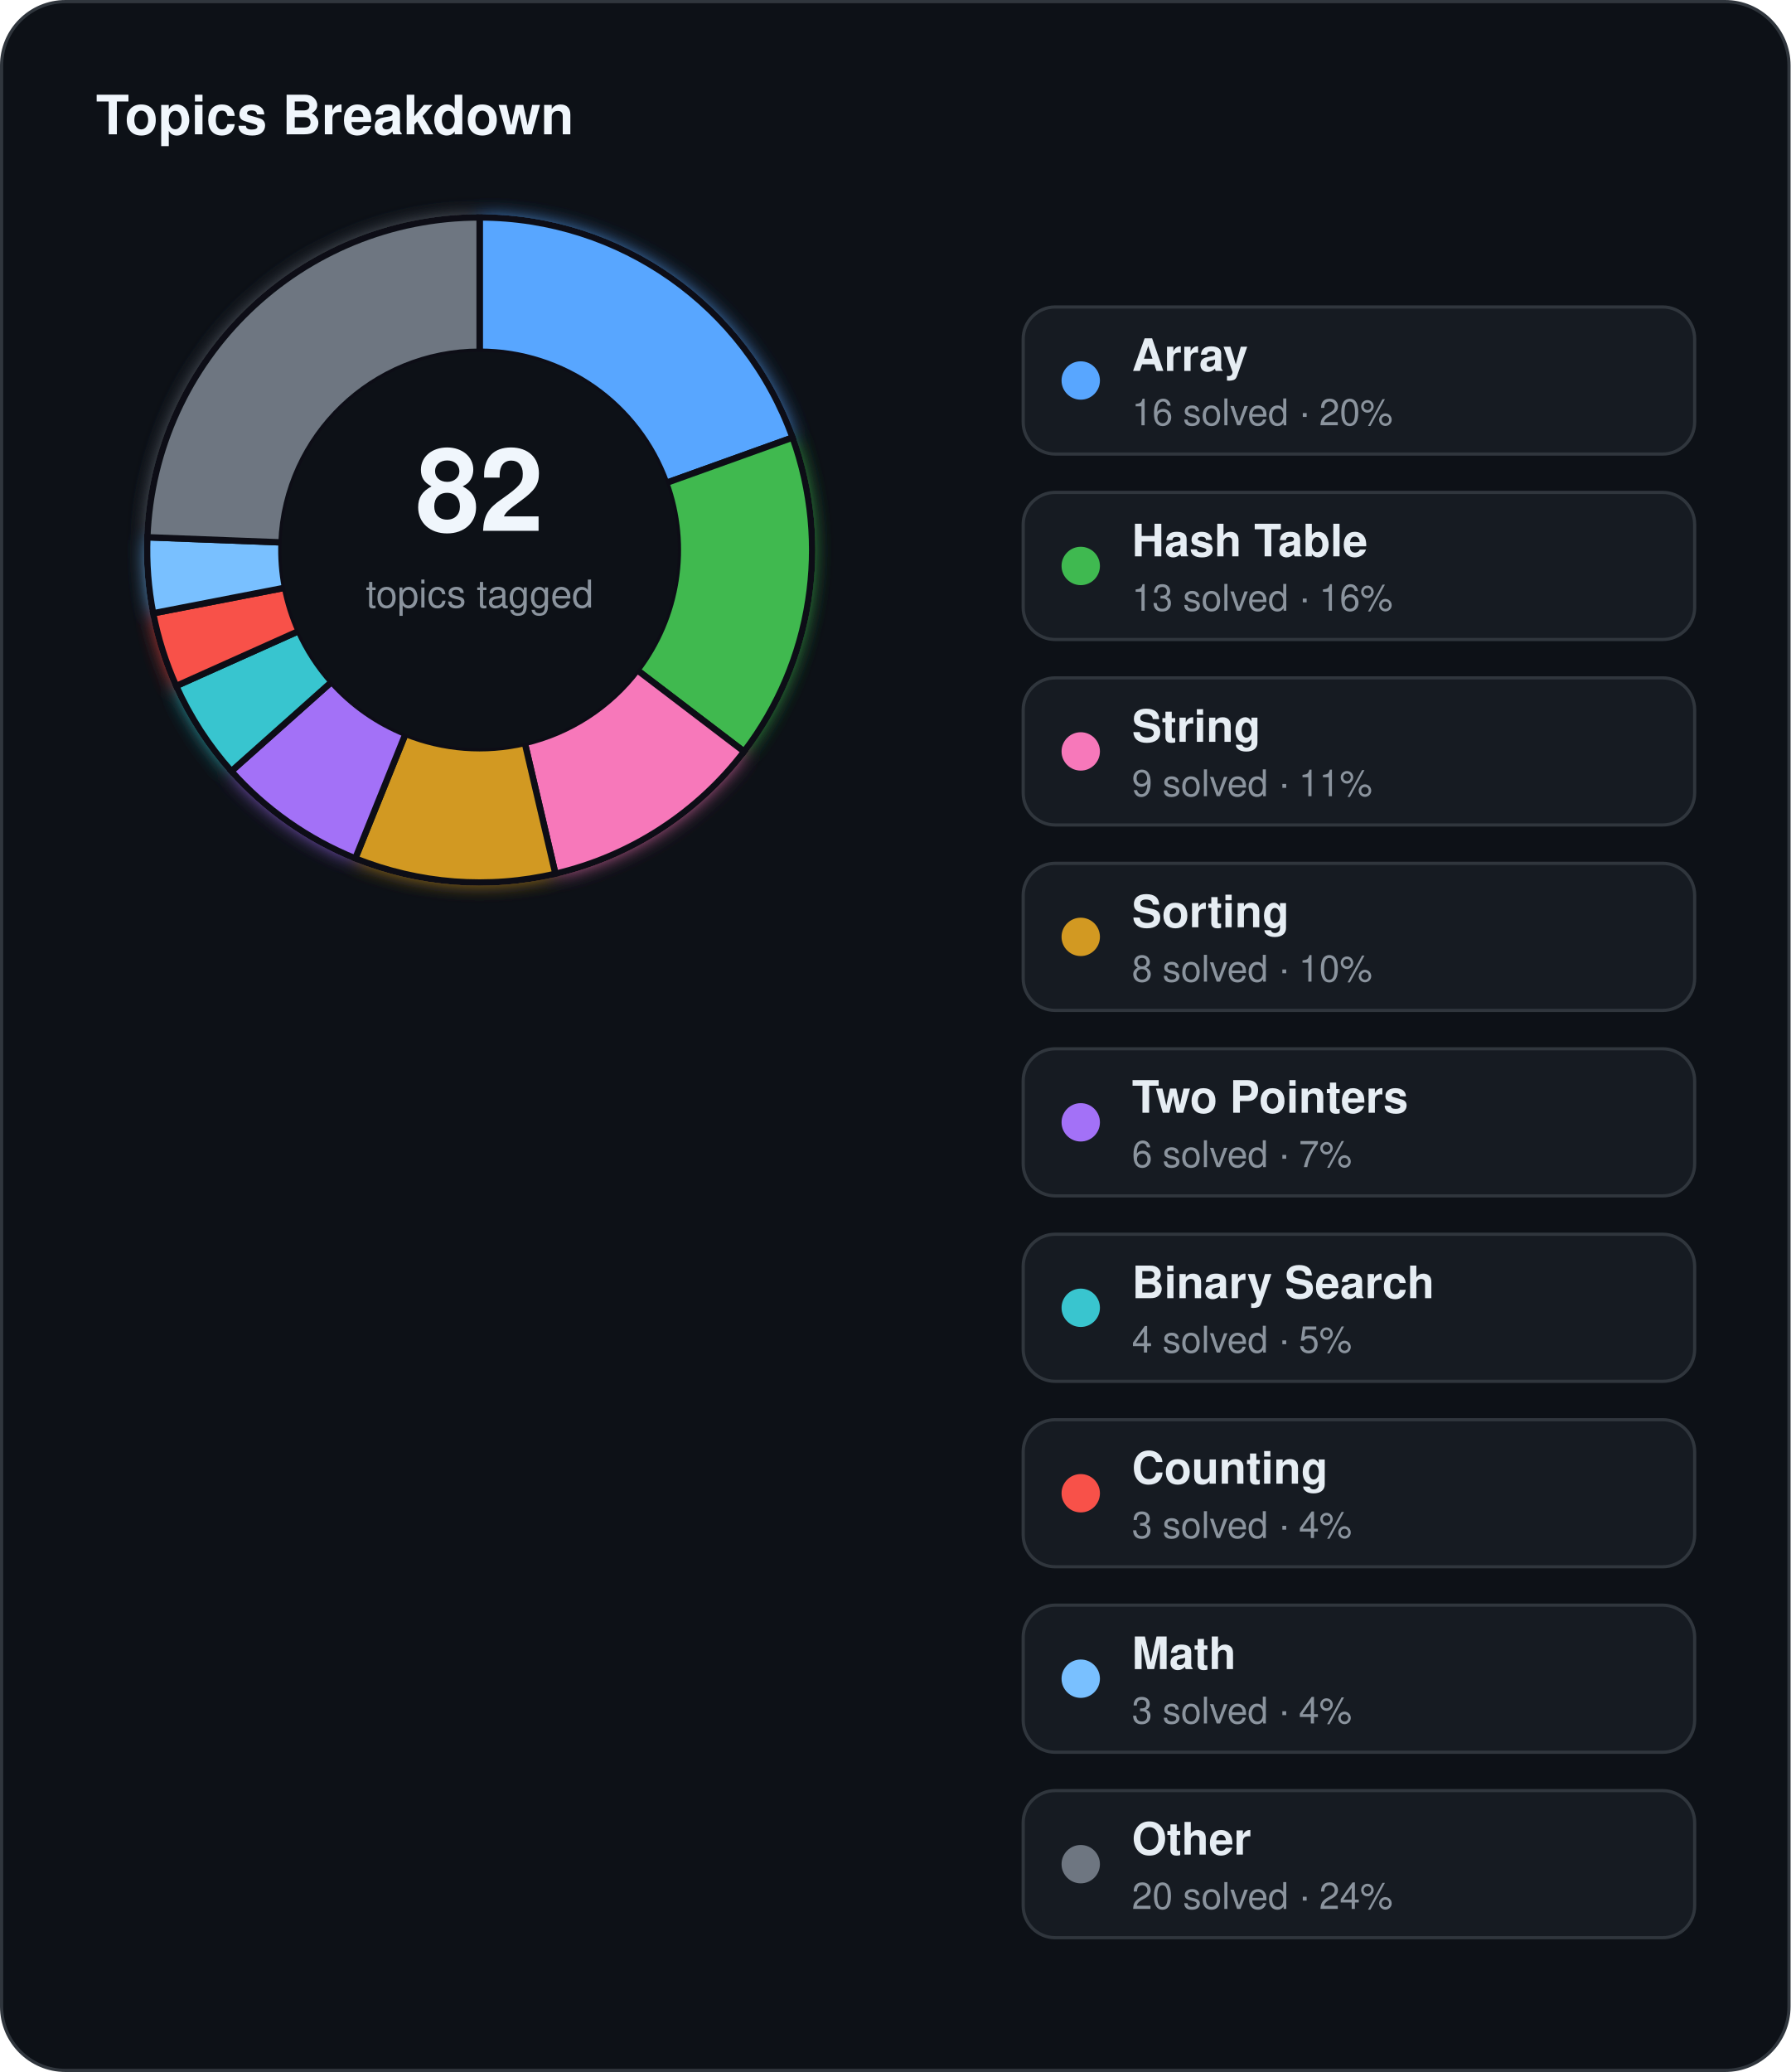
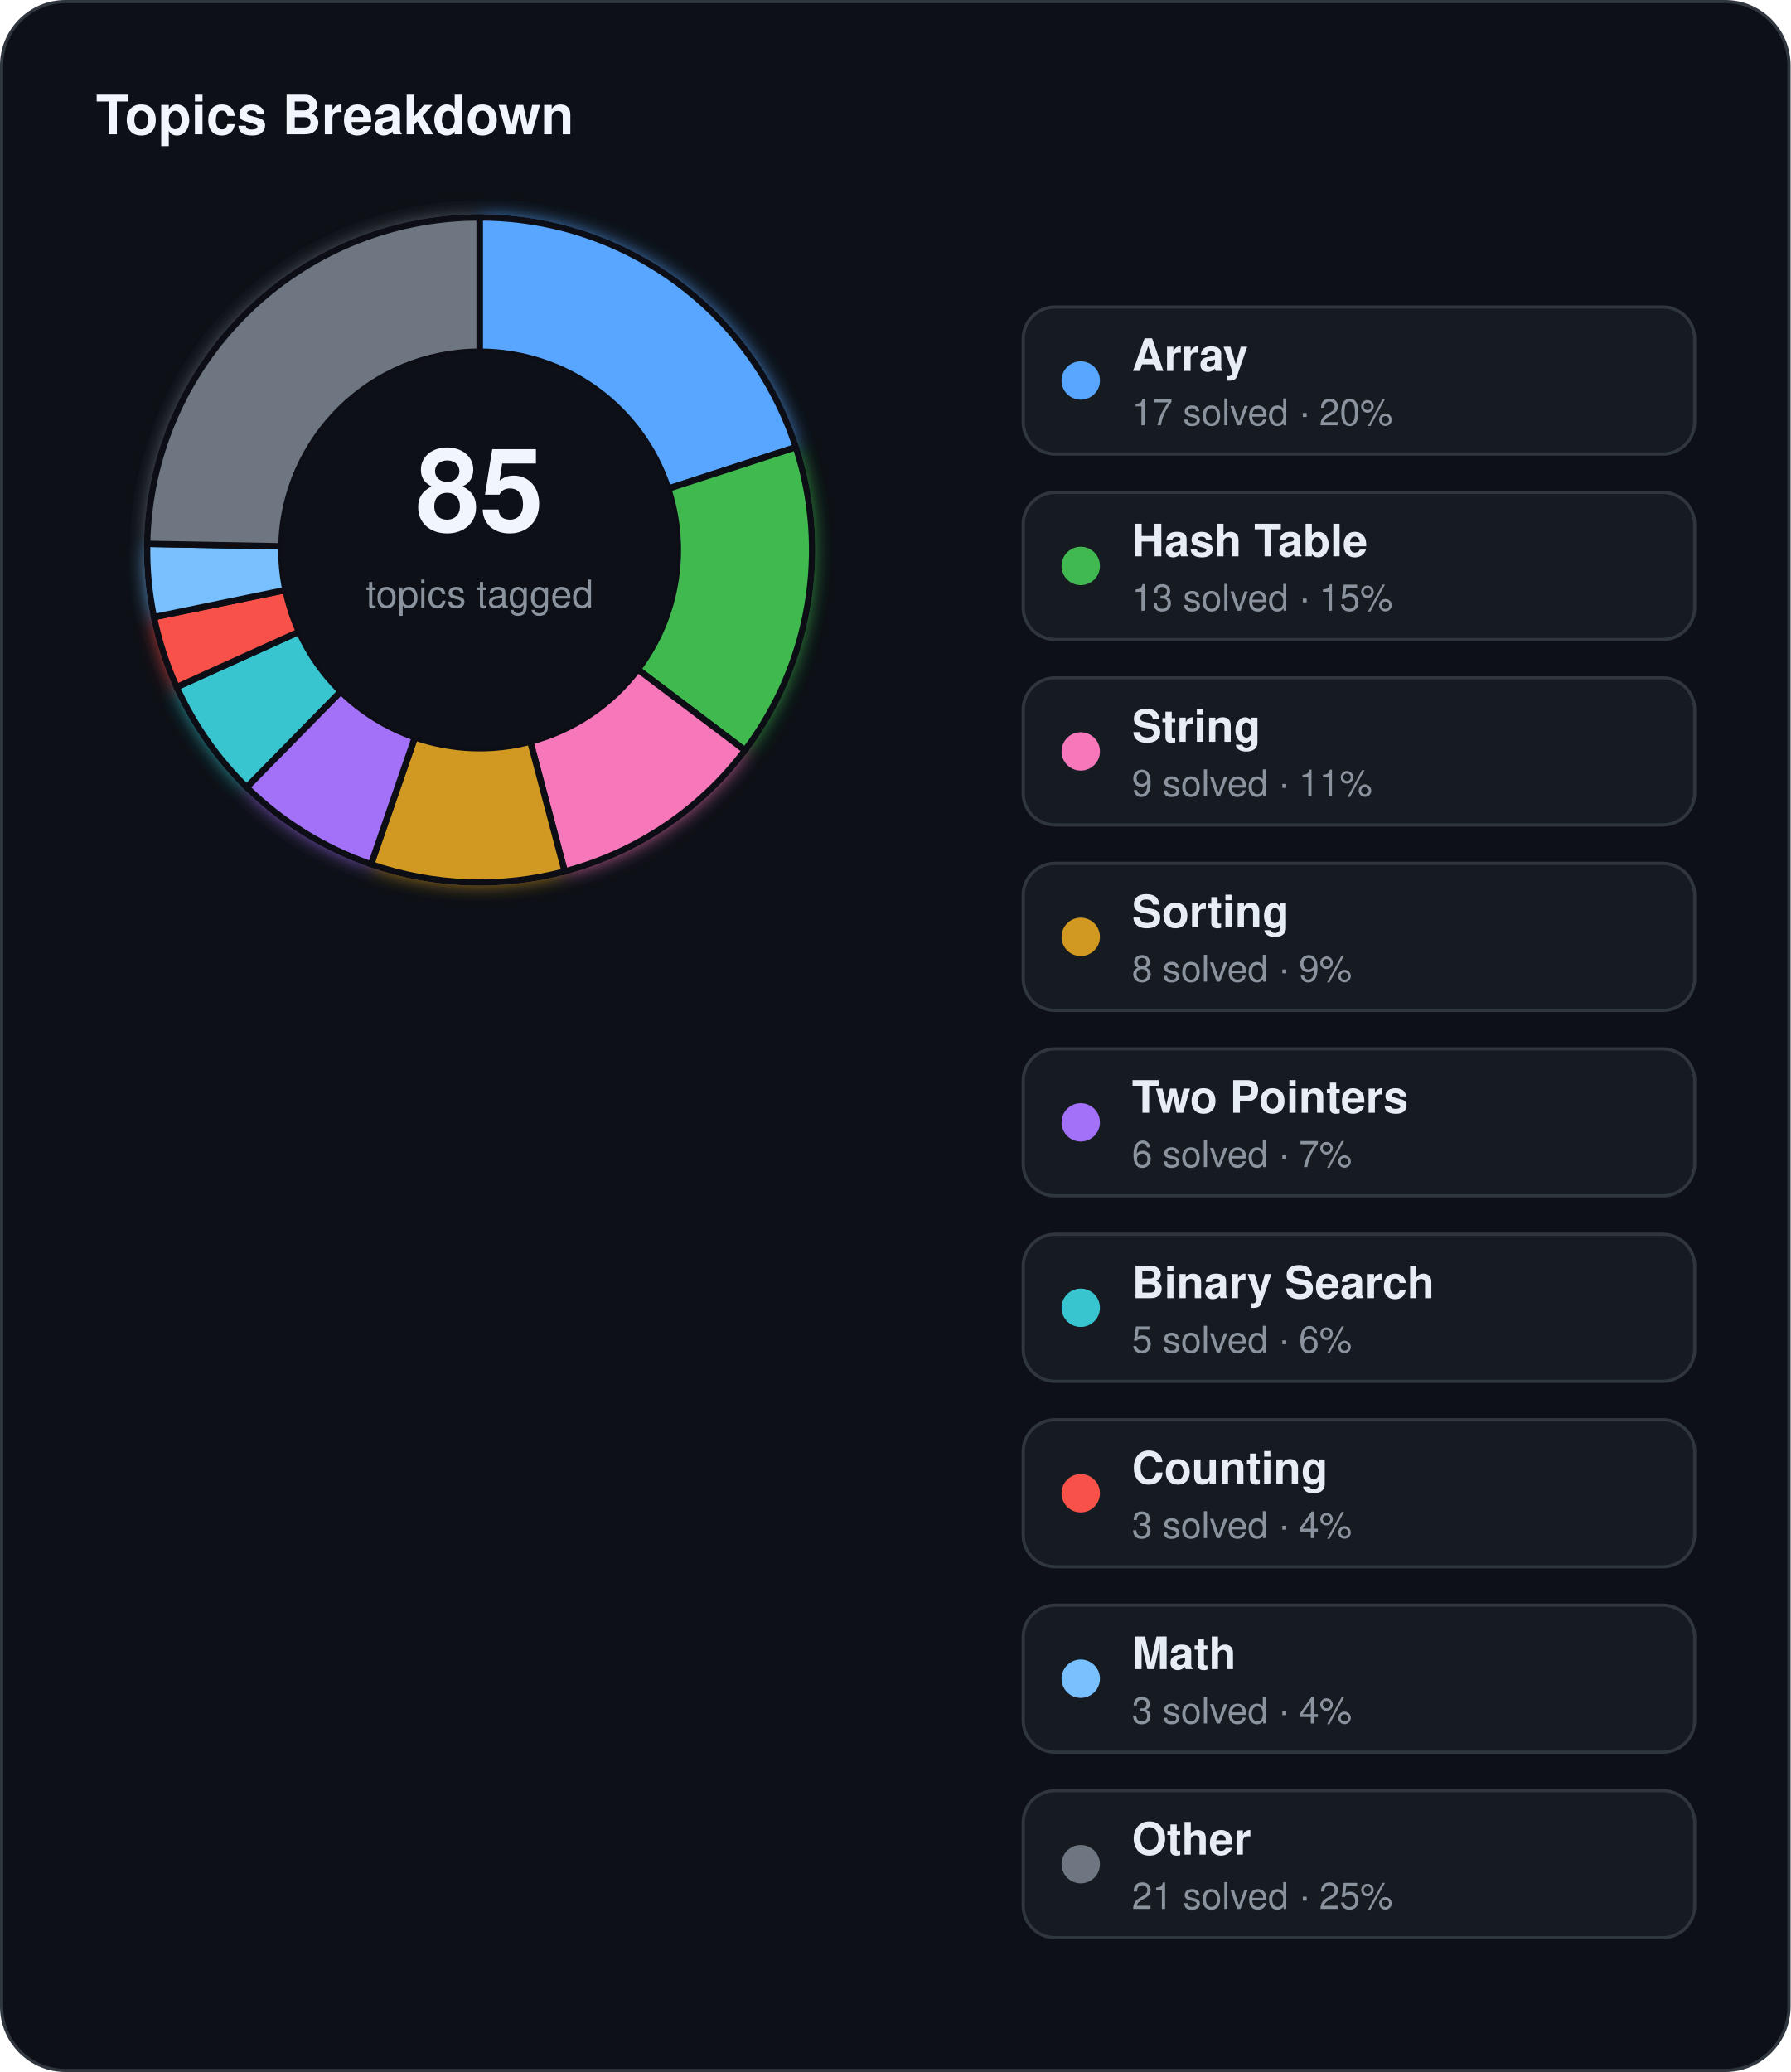
<svg xmlns="http://www.w3.org/2000/svg" width="560" height="648" viewBox="0 0 560 648">
  <defs>
    <filter id="topics-glow" x="-60%" y="-60%" width="220%" height="220%">
      <feGaussianBlur stdDeviation="3" result="blur" />
      <feMerge>
        <feMergeNode in="blur" />
        <feMergeNode in="SourceGraphic" />
      </feMerge>
    </filter>
  </defs>
  <rect x="0.5" y="0.5" width="559" height="647" rx="20" fill="#0d1117" stroke="#30363d" stroke-width="1" />
  <text x="30" y="42" fill="#f0f6fc" font-family="Segoe UI, Helvetica, Arial, sans-serif" font-size="17" font-weight="700">Topics Breakdown</text>
  <g filter="url(#topics-glow)">
-     <path d="M 150.00,68.00 A 104,104 0 0 1 247.88,136.85 L 208.35,151.04 A 62,62 0 0 0 150.00,110.00 Z" fill="#58a6ff" stroke="#0d1117" stroke-width="2" />
-     <path d="M 247.88,136.85 A 104,104 0 0 1 232.71,235.05 L 199.31,209.59 A 62,62 0 0 0 208.35,151.04 Z" fill="#3fb950" stroke="#0d1117" stroke-width="2" />
-     <path d="M 232.71,235.05 A 104,104 0 0 1 173.70,273.26 L 164.13,232.37 A 62,62 0 0 0 199.31,209.59 Z" fill="#f778ba" stroke="#0d1117" stroke-width="2" />
-     <path d="M 173.70,273.26 A 104,104 0 0 1 111.12,268.46 L 126.82,229.51 A 62,62 0 0 0 164.13,232.37 Z" fill="#d29922" stroke="#0d1117" stroke-width="2" />
-     <path d="M 111.12,268.46 A 104,104 0 0 1 72.36,241.19 L 103.71,213.25 A 62,62 0 0 0 126.82,229.51 Z" fill="#a371f7" stroke="#0d1117" stroke-width="2" />
-     <path d="M 72.36,241.19 A 104,104 0 0 1 55.10,214.54 L 93.42,197.36 A 62,62 0 0 0 103.71,213.25 Z" fill="#39c5cf" stroke="#0d1117" stroke-width="2" />
-     <path d="M 55.10,214.54 A 104,104 0 0 1 47.90,191.80 L 89.13,183.80 A 62,62 0 0 0 93.42,197.36 Z" fill="#f85149" stroke="#0d1117" stroke-width="2" />
-     <path d="M 47.90,191.80 A 104,104 0 0 1 46.08,168.02 L 88.05,169.63 A 62,62 0 0 0 89.13,183.80 Z" fill="#79c0ff" stroke="#0d1117" stroke-width="2" />
-     <path d="M 46.08,168.02 A 104,104 0 0 1 150.00,68.00 L 150.00,110.00 A 62,62 0 0 0 88.05,169.63 Z" fill="#6e7681" stroke="#0d1117" stroke-width="2" />
+     <path d="M 150.00,68.00 A 104,104 0 0 1 248.91,139.86 L 208.97,152.84 A 62,62 0 0 0 150.00,110.00 Z" fill="#58a6ff" stroke="#0d1117" stroke-width="2" />
+     <path d="M 248.91,139.86 A 104,104 0 0 1 232.99,234.67 L 199.48,209.36 A 62,62 0 0 0 208.97,152.84 Z" fill="#3fb950" stroke="#0d1117" stroke-width="2" />
+     <path d="M 232.99,234.67 A 104,104 0 0 1 176.61,272.54 L 165.86,231.94 A 62,62 0 0 0 199.48,209.36 Z" fill="#f778ba" stroke="#0d1117" stroke-width="2" />
+     <path d="M 176.61,272.54 A 104,104 0 0 1 116.04,270.30 L 129.75,230.60 A 62,62 0 0 0 165.86,231.94 Z" fill="#d29922" stroke="#0d1117" stroke-width="2" />
+     <path d="M 116.04,270.30 A 104,104 0 0 1 77.14,246.22 L 106.57,216.24 A 62,62 0 0 0 129.75,230.60 Z" fill="#a371f7" stroke="#0d1117" stroke-width="2" />
+     <path d="M 77.14,246.22 A 104,104 0 0 1 55.25,214.89 L 93.52,197.57 A 62,62 0 0 0 106.57,216.24 Z" fill="#39c5cf" stroke="#0d1117" stroke-width="2" />
+     <path d="M 55.25,214.89 A 104,104 0 0 1 48.14,193.00 L 89.28,184.52 A 62,62 0 0 0 93.52,197.57 Z" fill="#f85149" stroke="#0d1117" stroke-width="2" />
+     <path d="M 48.14,193.00 A 104,104 0 0 1 46.02,170.08 L 88.01,170.85 A 62,62 0 0 0 89.28,184.52 Z" fill="#79c0ff" stroke="#0d1117" stroke-width="2" />
+     <path d="M 46.02,170.08 A 104,104 0 0 1 150.00,68.00 L 150.00,110.00 A 62,62 0 0 0 88.01,170.85 Z" fill="#6e7681" stroke="#0d1117" stroke-width="2" />
  </g>
  <circle cx="150" cy="172" r="62" fill="#0d1117" />
-   <text x="150" y="166" text-anchor="middle" fill="#f0f6fc" font-family="Segoe UI, Helvetica, Arial, sans-serif" font-size="36" font-weight="700">82</text>
+   <text x="150" y="166" text-anchor="middle" fill="#f0f6fc" font-family="Segoe UI, Helvetica, Arial, sans-serif" font-size="36" font-weight="700">85</text>
  <text x="150" y="190" text-anchor="middle" fill="#8b949e" font-family="Segoe UI, Helvetica, Arial, sans-serif" font-size="12">topics tagged</text>
  <rect x="320" y="96" width="210" height="46" rx="10" fill="#161b22" stroke="#30363d" stroke-width="1" />
  <circle cx="338" cy="119" r="6" fill="#58a6ff" />
  <text x="354" y="116" fill="#e6edf3" font-family="Segoe UI, Helvetica, Arial, sans-serif" font-size="14" font-weight="600">Array</text>
-   <text x="354" y="133" fill="#8b949e" font-family="Segoe UI, Helvetica, Arial, sans-serif" font-size="11.5">16 solved · 20%</text>
+   <text x="354" y="133" fill="#8b949e" font-family="Segoe UI, Helvetica, Arial, sans-serif" font-size="11.5">17 solved · 20%</text>
  <rect x="320" y="154" width="210" height="46" rx="10" fill="#161b22" stroke="#30363d" stroke-width="1" />
  <circle cx="338" cy="177" r="6" fill="#3fb950" />
  <text x="354" y="174" fill="#e6edf3" font-family="Segoe UI, Helvetica, Arial, sans-serif" font-size="14" font-weight="600">Hash Table</text>
-   <text x="354" y="191" fill="#8b949e" font-family="Segoe UI, Helvetica, Arial, sans-serif" font-size="11.5">13 solved · 16%</text>
+   <text x="354" y="191" fill="#8b949e" font-family="Segoe UI, Helvetica, Arial, sans-serif" font-size="11.5">13 solved · 15%</text>
  <rect x="320" y="212" width="210" height="46" rx="10" fill="#161b22" stroke="#30363d" stroke-width="1" />
  <circle cx="338" cy="235" r="6" fill="#f778ba" />
  <text x="354" y="232" fill="#e6edf3" font-family="Segoe UI, Helvetica, Arial, sans-serif" font-size="14" font-weight="600">String</text>
  <text x="354" y="249" fill="#8b949e" font-family="Segoe UI, Helvetica, Arial, sans-serif" font-size="11.5">9 solved · 11%</text>
  <rect x="320" y="270" width="210" height="46" rx="10" fill="#161b22" stroke="#30363d" stroke-width="1" />
  <circle cx="338" cy="293" r="6" fill="#d29922" />
  <text x="354" y="290" fill="#e6edf3" font-family="Segoe UI, Helvetica, Arial, sans-serif" font-size="14" font-weight="600">Sorting</text>
-   <text x="354" y="307" fill="#8b949e" font-family="Segoe UI, Helvetica, Arial, sans-serif" font-size="11.5">8 solved · 10%</text>
+   <text x="354" y="307" fill="#8b949e" font-family="Segoe UI, Helvetica, Arial, sans-serif" font-size="11.5">8 solved · 9%</text>
  <rect x="320" y="328" width="210" height="46" rx="10" fill="#161b22" stroke="#30363d" stroke-width="1" />
  <circle cx="338" cy="351" r="6" fill="#a371f7" />
  <text x="354" y="348" fill="#e6edf3" font-family="Segoe UI, Helvetica, Arial, sans-serif" font-size="14" font-weight="600">Two Pointers</text>
  <text x="354" y="365" fill="#8b949e" font-family="Segoe UI, Helvetica, Arial, sans-serif" font-size="11.5">6 solved · 7%</text>
  <rect x="320" y="386" width="210" height="46" rx="10" fill="#161b22" stroke="#30363d" stroke-width="1" />
  <circle cx="338" cy="409" r="6" fill="#39c5cf" />
  <text x="354" y="406" fill="#e6edf3" font-family="Segoe UI, Helvetica, Arial, sans-serif" font-size="14" font-weight="600">Binary Search</text>
-   <text x="354" y="423" fill="#8b949e" font-family="Segoe UI, Helvetica, Arial, sans-serif" font-size="11.5">4 solved · 5%</text>
+   <text x="354" y="423" fill="#8b949e" font-family="Segoe UI, Helvetica, Arial, sans-serif" font-size="11.5">5 solved · 6%</text>
  <rect x="320" y="444" width="210" height="46" rx="10" fill="#161b22" stroke="#30363d" stroke-width="1" />
  <circle cx="338" cy="467" r="6" fill="#f85149" />
  <text x="354" y="464" fill="#e6edf3" font-family="Segoe UI, Helvetica, Arial, sans-serif" font-size="14" font-weight="600">Counting</text>
  <text x="354" y="481" fill="#8b949e" font-family="Segoe UI, Helvetica, Arial, sans-serif" font-size="11.5">3 solved · 4%</text>
  <rect x="320" y="502" width="210" height="46" rx="10" fill="#161b22" stroke="#30363d" stroke-width="1" />
  <circle cx="338" cy="525" r="6" fill="#79c0ff" />
  <text x="354" y="522" fill="#e6edf3" font-family="Segoe UI, Helvetica, Arial, sans-serif" font-size="14" font-weight="600">Math</text>
  <text x="354" y="539" fill="#8b949e" font-family="Segoe UI, Helvetica, Arial, sans-serif" font-size="11.5">3 solved · 4%</text>
  <rect x="320" y="560" width="210" height="46" rx="10" fill="#161b22" stroke="#30363d" stroke-width="1" />
  <circle cx="338" cy="583" r="6" fill="#6e7681" />
  <text x="354" y="580" fill="#e6edf3" font-family="Segoe UI, Helvetica, Arial, sans-serif" font-size="14" font-weight="600">Other</text>
-   <text x="354" y="597" fill="#8b949e" font-family="Segoe UI, Helvetica, Arial, sans-serif" font-size="11.5">20 solved · 24%</text>
+   <text x="354" y="597" fill="#8b949e" font-family="Segoe UI, Helvetica, Arial, sans-serif" font-size="11.5">21 solved · 25%</text>
</svg>
